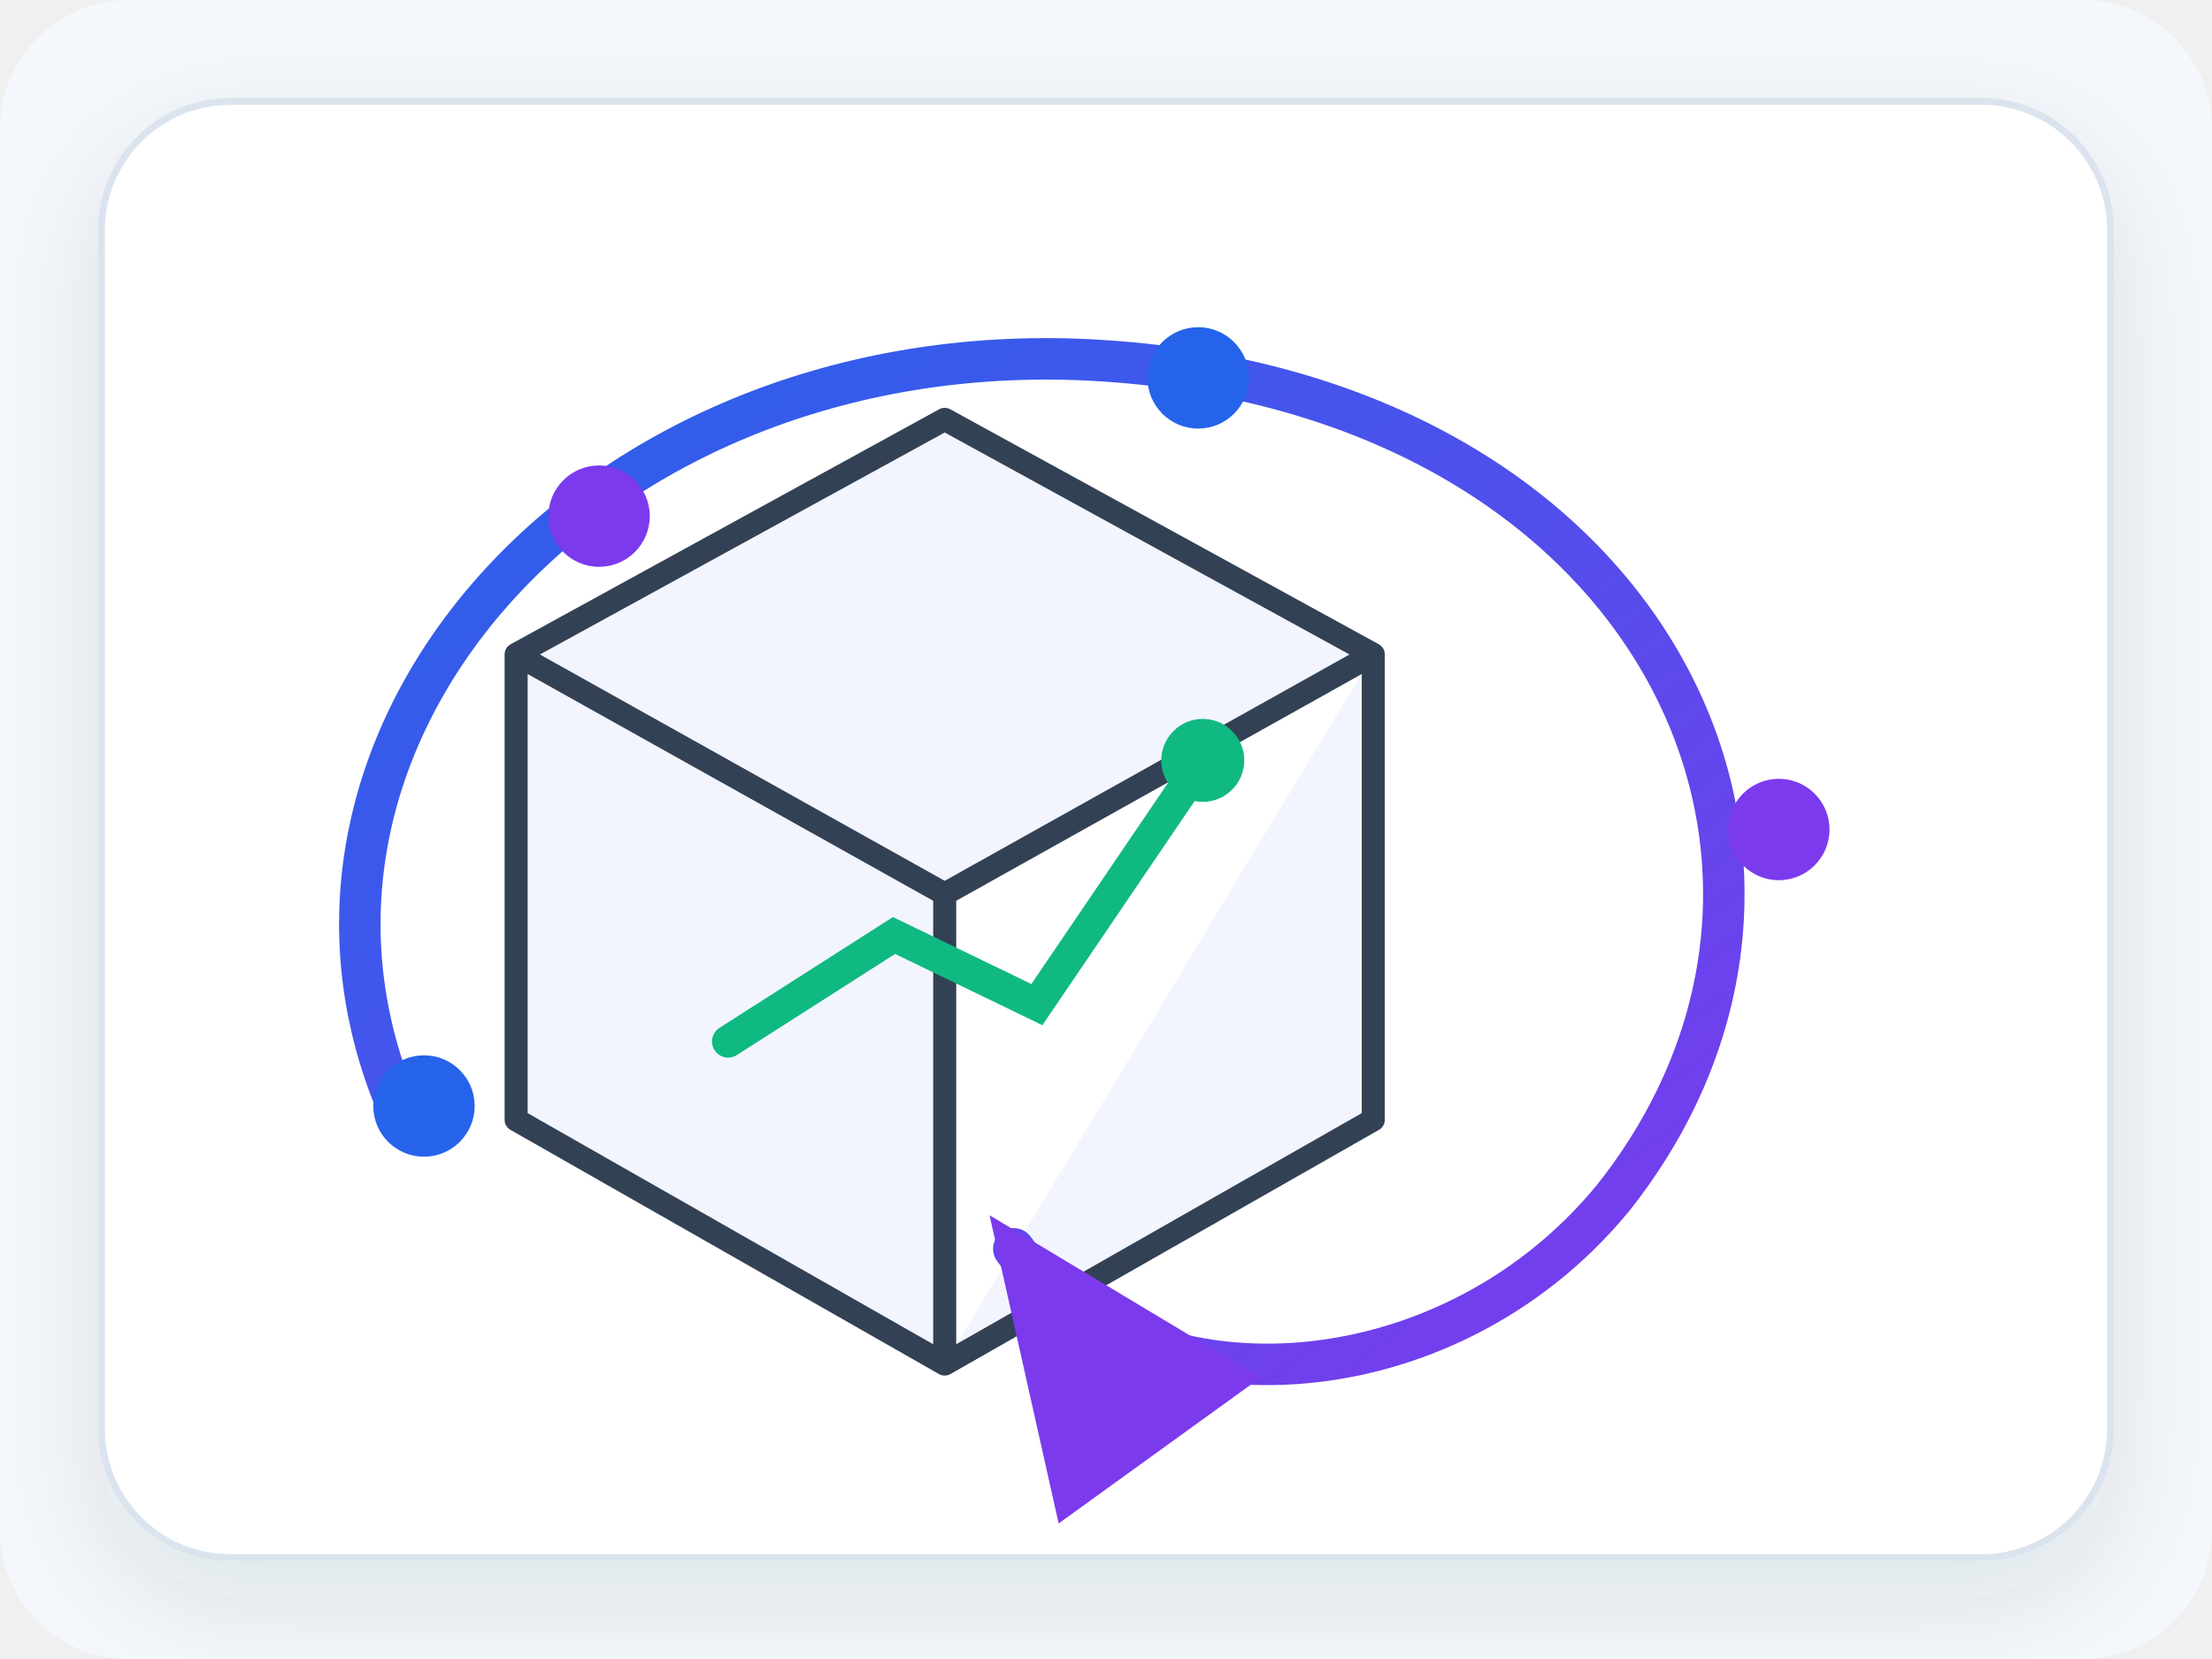
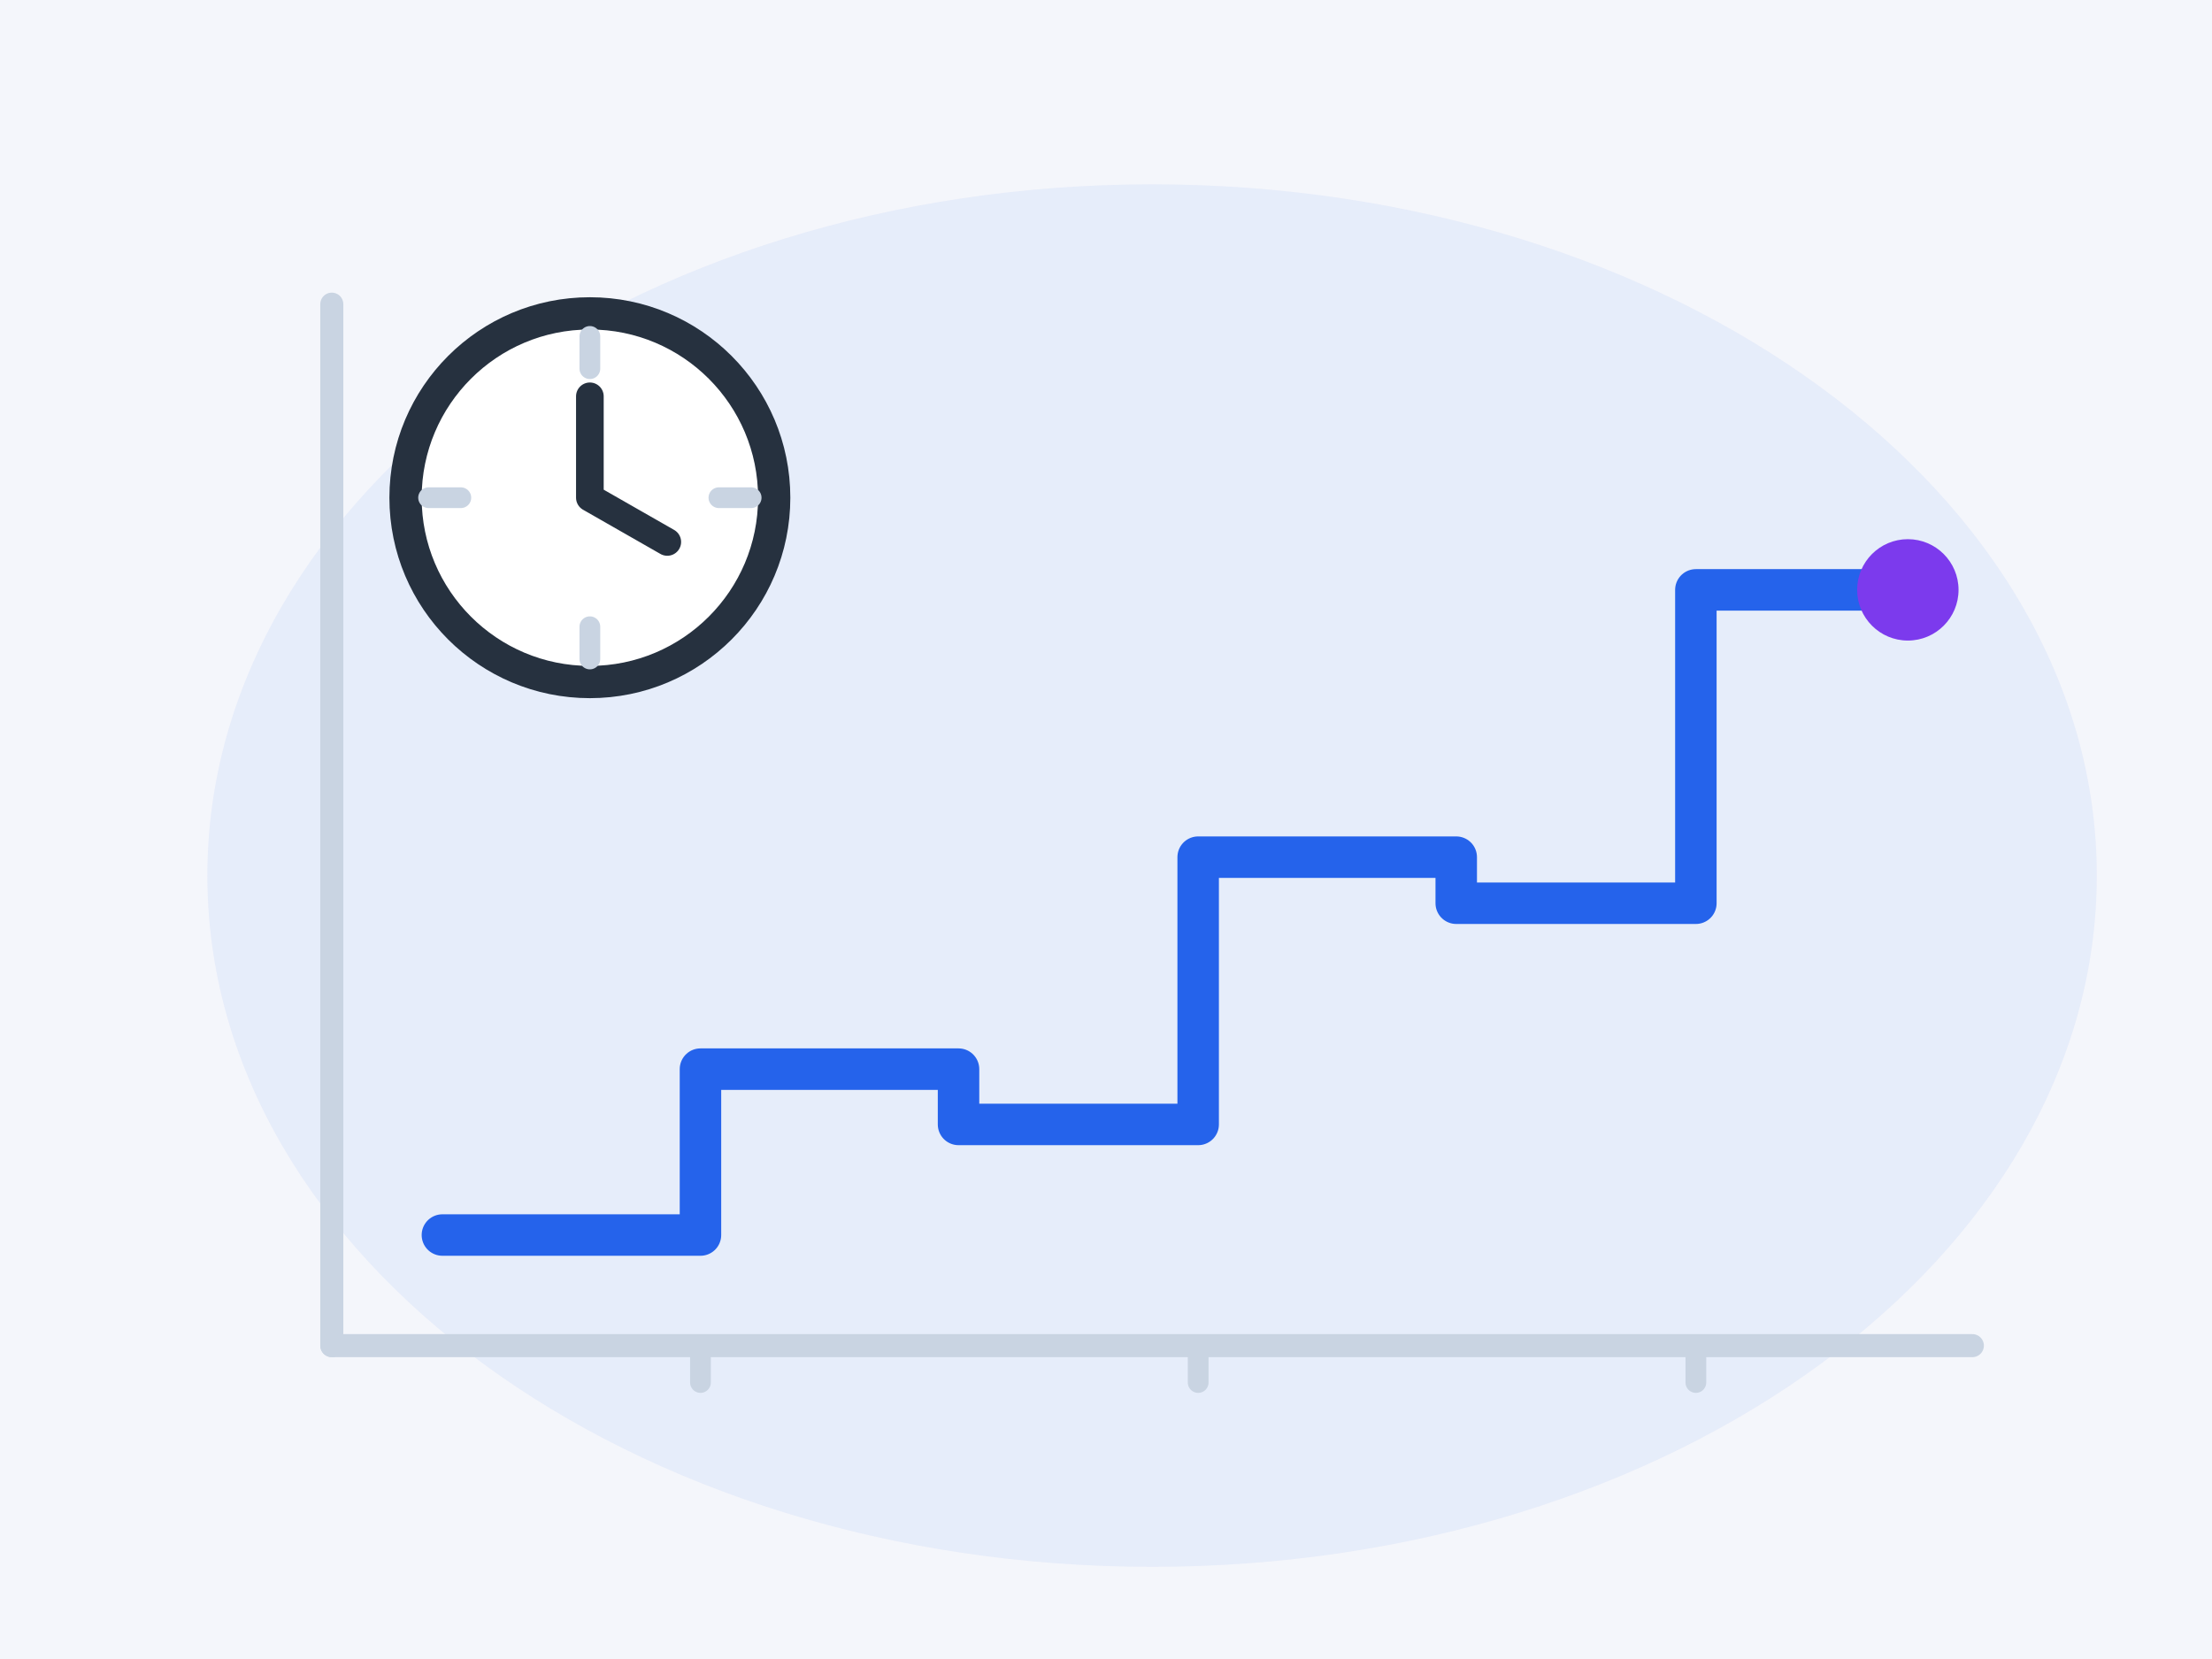
<svg xmlns="http://www.w3.org/2000/svg" viewBox="0 0 480 360" role="img" aria-labelledby="title desc">
-   <defs>
-     <linearGradient id="accent" x1="0" y1="0" x2="1" y2="1">
-       <stop stop-color="#2563eb" />
-       <stop offset="1" stop-color="#7c3aed" />
-     </linearGradient>
-     <filter id="shadow" x="-20%" y="-20%" width="140%" height="140%">
-       <feDropShadow dx="0" dy="9" stdDeviation="12" flood-color="#1e293b" flood-opacity=".10" />
-     </filter>
-     <marker id="arrow" markerWidth="8" markerHeight="8" refX="6" refY="3" orient="auto">
-       <path d="M0,0 L0,6 L7,3 z" fill="#7c3aed" />
-     </marker>
-   </defs>
-   <rect width="480" height="360" rx="28" fill="#f4f7fb" />
-   <rect x="22" y="22" width="436" height="316" rx="28" fill="#ffffff" stroke="#dbe4ee" stroke-width="1.5" filter="url(#shadow)" />
-   <path d="M 112 142 L 205 91 L 298 142 L 205 194 Z M 112 142 V 243 L 205 296 V 194 M 298 142 V 243 L 205 296" fill="#2563eb" fill-opacity=".06" stroke="#334155" stroke-width="5" stroke-linejoin="round" />
-   <path d="M 88 244 C 50 163 126 74 234 78 C 358 83 408 187 350 260 C 313 305 246 307 220 271" fill="none" stroke="url(#accent)" stroke-width="9" stroke-linecap="round" marker-end="url(#arrow)" />
-   <circle cx="92" cy="240" r="11" fill="#2563eb" />
-   <circle cx="130" cy="112" r="11" fill="#7c3aed" />
-   <circle cx="260" cy="82" r="11" fill="#2563eb" />
-   <circle cx="386" cy="180" r="11" fill="#7c3aed" />
-   <path d="M 158 226 L 194 203 L 225 218 L 261 165" fill="none" stroke="#10b981" stroke-width="7" stroke-linecap="round" />
-   <circle cx="261" cy="165" r="9" fill="#10b981" />
+   <rect width="480" height="360" fill="#F4F6FB" />
+   <ellipse cx="250" cy="190" rx="205" ry="150" fill="#2563EB" opacity="0.07" />
+   <path d="M 72 66 L 72 292" fill="none" stroke="#C9D4E2" stroke-width="5" stroke-linecap="round" stroke-linejoin="round" />
+   <path d="M 72 292 L 428 292" fill="none" stroke="#C9D4E2" stroke-width="5" stroke-linecap="round" stroke-linejoin="round" />
+   <path d="M 96 268 H 152 V 232 H 208 V 244 H 260 V 186 H 316 V 196 H 368 V 128 H 414" fill="none" stroke="#2563EB" stroke-width="9" stroke-linecap="round" stroke-linejoin="round" />
+   <circle cx="414" cy="128" r="11" fill="#7C3AED" />
+   <path d="M 152 292 L 152 300" fill="none" stroke="#C9D4E2" stroke-width="4.5" stroke-linecap="round" stroke-linejoin="round" />
+   <path d="M 260 292 L 260 300" fill="none" stroke="#C9D4E2" stroke-width="4.5" stroke-linecap="round" stroke-linejoin="round" />
+   <path d="M 368 292 L 368 300" fill="none" stroke="#C9D4E2" stroke-width="4.5" stroke-linecap="round" stroke-linejoin="round" />
+   <circle cx="128" cy="108" r="40" fill="#FFFFFF" stroke="#26313F" stroke-width="7" />
+   <path d="M 163 108 L 156 108" fill="none" stroke="#C9D4E2" stroke-width="4.5" stroke-linecap="round" stroke-linejoin="round" />
+   <path d="M 128 143 L 128 136" fill="none" stroke="#C9D4E2" stroke-width="4.5" stroke-linecap="round" stroke-linejoin="round" />
+   <path d="M 93 108 L 100 108" fill="none" stroke="#C9D4E2" stroke-width="4.5" stroke-linecap="round" stroke-linejoin="round" />
+   <path d="M 128 73 L 128 80" fill="none" stroke="#C9D4E2" stroke-width="4.5" stroke-linecap="round" stroke-linejoin="round" />
+   <path d="M 128 108 V 86 M 128 108 L 144.8 117.6" fill="none" stroke="#26313F" stroke-width="6" stroke-linecap="round" stroke-linejoin="round" />
</svg>
